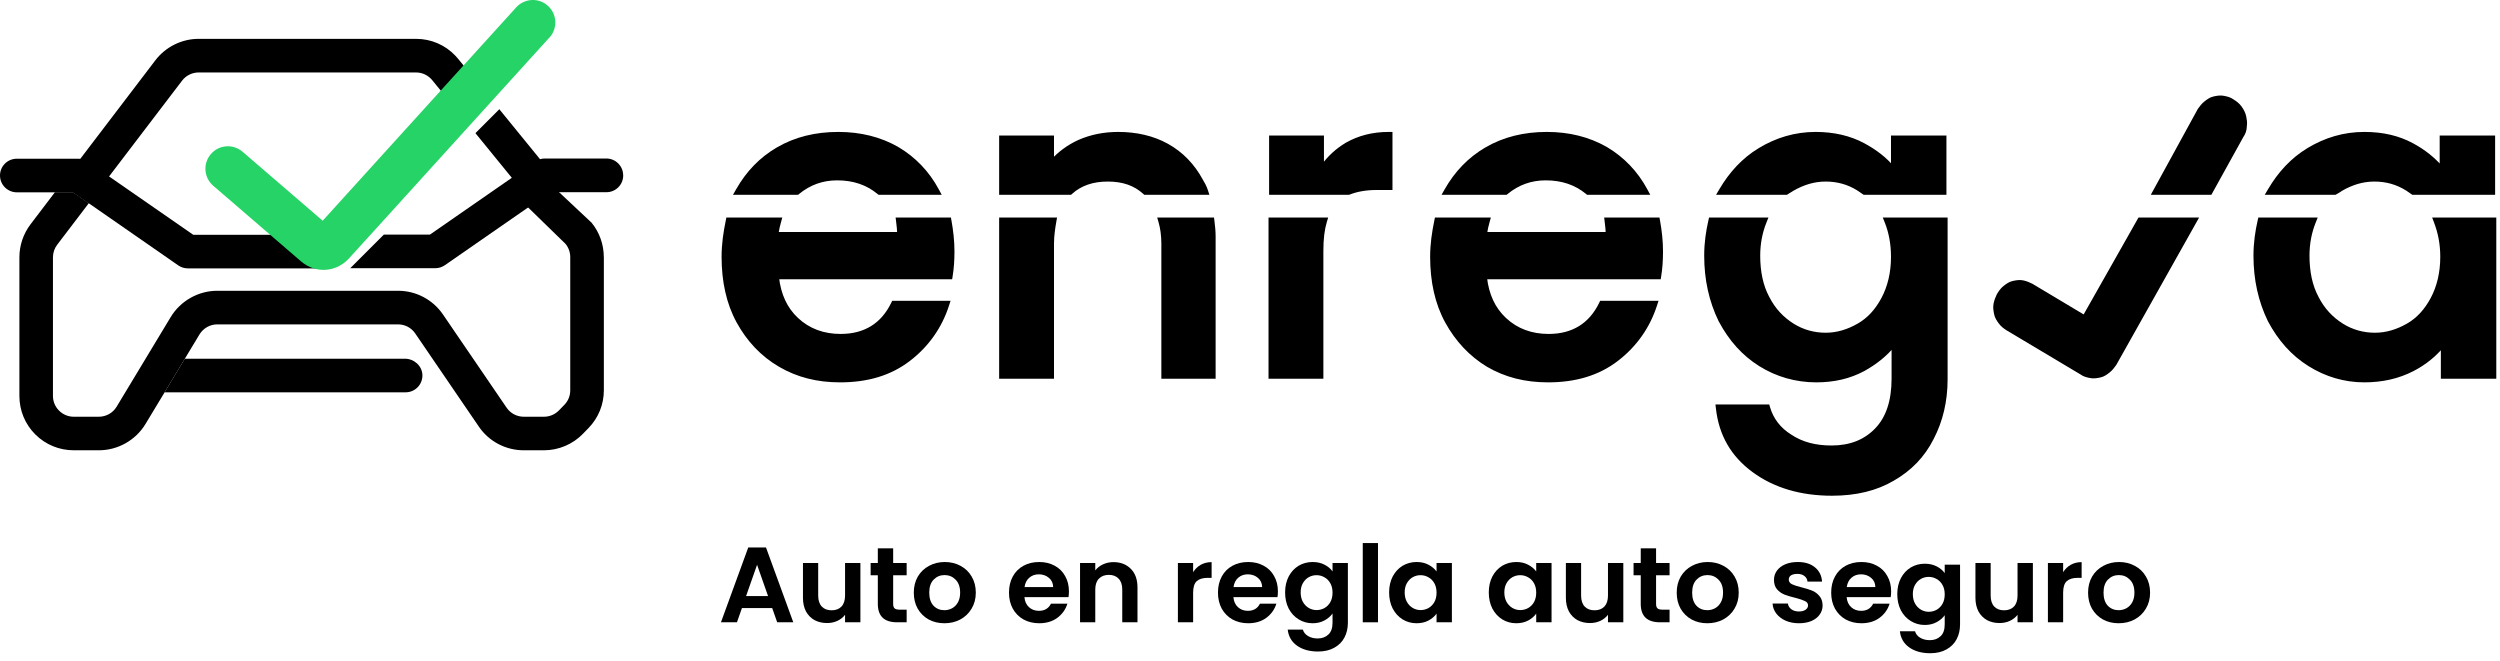
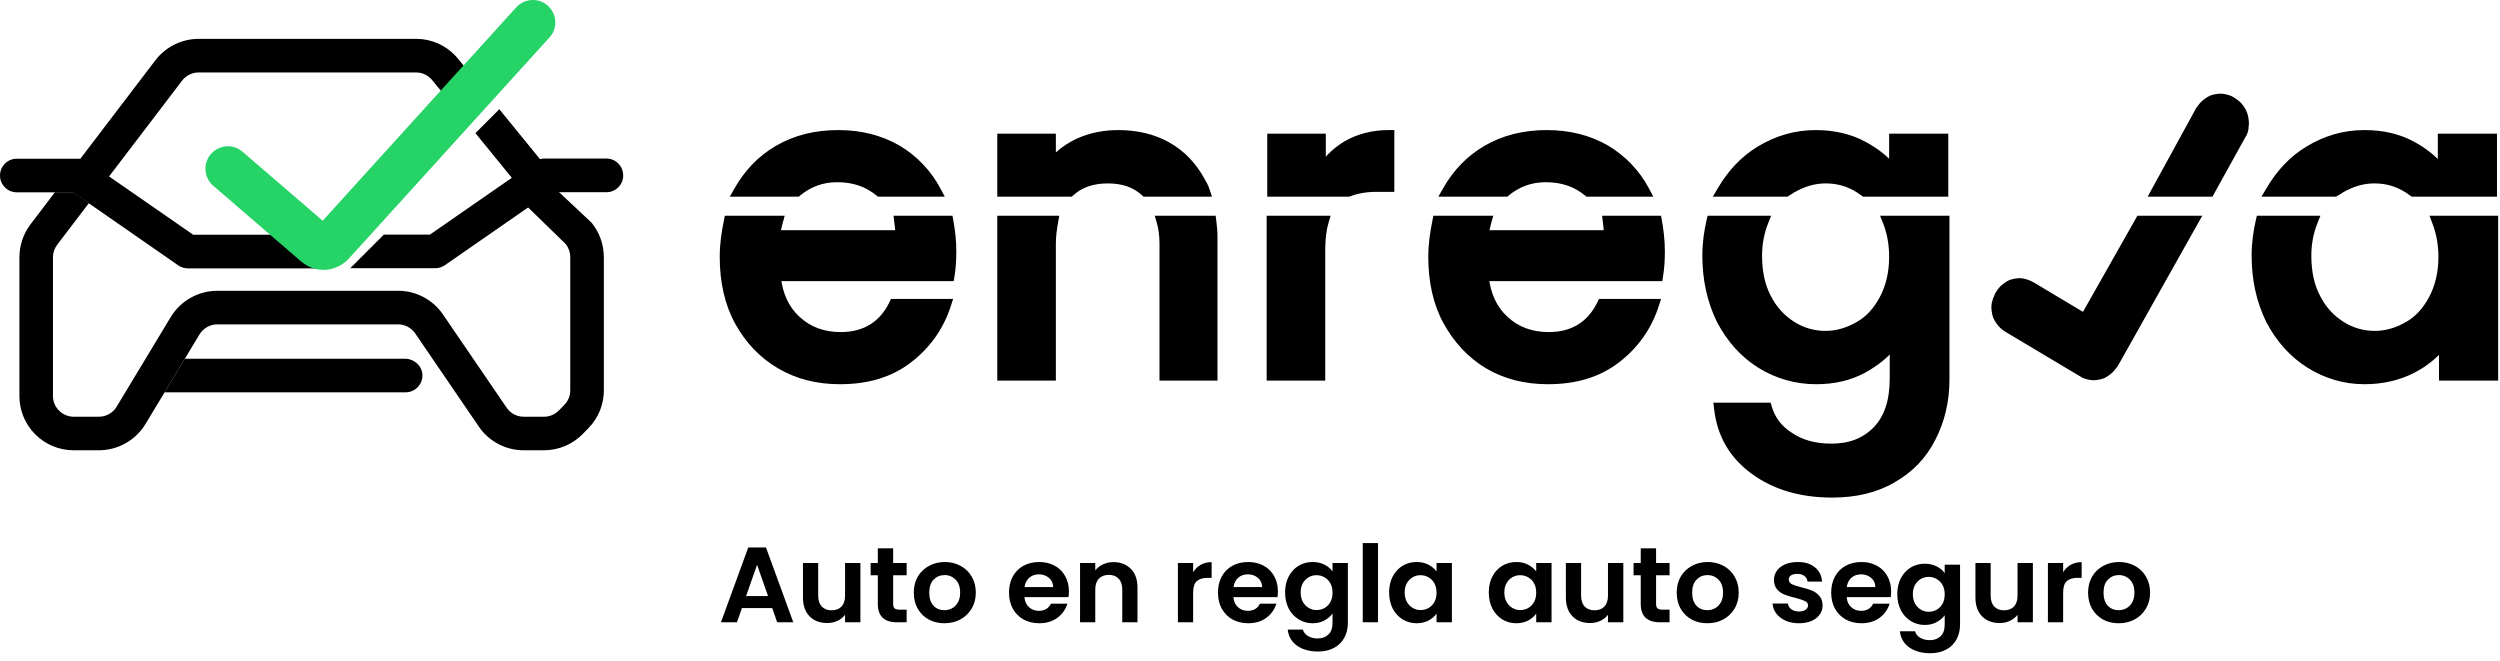
<svg xmlns="http://www.w3.org/2000/svg" width="337" height="89" viewBox="0 0 337 89" fill="none">
-   <path d="M68.406 8.804L65.279 12.25L62.202 15.639L58.707 19.495C58.615 19.424 58.53 19.353 58.445 19.268C57.247 18.07 57.247 16.121 58.445 14.915L60.189 13.171L64.315 9.046C64.903 8.457 65.697 8.138 66.491 8.138C66.938 8.138 67.392 8.237 67.81 8.436C68.023 8.542 68.221 8.663 68.398 8.804H68.406Z" fill="#3D63AE" />
-   <path d="M68.406 8.804L65.279 12.25L62.202 15.639L58.707 19.495C58.615 19.424 58.53 19.353 58.445 19.268C57.247 18.07 57.247 16.121 58.445 14.915L60.189 13.171L64.315 9.046C64.903 8.457 65.697 8.138 66.491 8.138C66.938 8.138 67.392 8.237 67.81 8.436C68.023 8.542 68.221 8.663 68.398 8.804H68.406Z" fill="#3D63AE" />
-   <path d="M56.942 50.558C56.971 51.842 55.95 52.884 54.674 52.884H22.183L24.913 48.353H54.574C55.815 48.353 56.907 49.318 56.942 50.558Z" fill="black" />
-   <path d="M63.406 9.951L61.761 7.938C61.641 7.796 61.52 7.654 61.393 7.519C60.017 6.059 58.11 5.237 56.09 5.237H26.775C24.507 5.237 22.33 6.314 20.948 8.122L10.831 21.4L7.393 25.909H9.839L11.966 27.384L14.709 23.775L24.549 10.866C25.074 10.178 25.91 9.767 26.775 9.767H56.083C56.926 9.767 57.713 10.143 58.252 10.795L58.33 10.887L60.188 13.163L62.201 15.637L65.278 12.248L63.406 9.951Z" fill="black" />
-   <path d="M81.399 34.637V52.609C81.399 54.53 80.662 56.338 79.322 57.713L78.578 58.479C77.21 59.89 75.295 60.698 73.332 60.698H70.595C68.171 60.698 65.909 59.507 64.548 57.508L55.97 44.945C55.452 44.18 54.587 43.726 53.659 43.726H29.285C28.314 43.726 27.4 44.243 26.896 45.073L24.918 48.355L22.189 52.885L19.608 57.16C18.29 59.344 15.886 60.698 13.334 60.698H9.939C7.982 60.698 6.146 59.939 4.756 58.557C3.374 57.174 2.615 55.331 2.615 53.374V34.68C2.615 33.085 3.147 31.511 4.111 30.242L7.401 25.918H9.846L11.973 27.392L7.712 32.986C7.344 33.468 7.138 34.07 7.138 34.68V53.374C7.138 54.119 7.429 54.821 7.961 55.352C8.485 55.877 9.187 56.175 9.939 56.175H13.334C14.306 56.175 15.227 55.657 15.723 54.821L19.02 49.355L23.011 42.74C24.33 40.557 26.733 39.196 29.285 39.196H53.666C56.09 39.196 58.352 40.394 59.713 42.393L68.291 54.956C68.809 55.721 69.674 56.175 70.602 56.175H73.339C74.083 56.175 74.82 55.863 75.338 55.331L76.082 54.566C76.593 54.041 76.869 53.346 76.869 52.616V34.645C76.869 34.006 76.642 33.376 76.238 32.879L70.602 27.392L73.968 24.598L79.748 30.022C80.811 31.32 81.392 32.964 81.392 34.651L81.399 34.637Z" fill="black" />
-   <path d="M47.69 31.647L44.776 34.851C44.28 35.397 43.678 35.808 43.032 36.063C42.926 36.106 42.82 36.141 42.706 36.177H25.33C24.869 36.177 24.416 36.042 24.04 35.78L11.967 27.4L9.84 25.925H2.269C1.021 25.925 0 24.912 0 23.657C0 22.402 1.014 21.395 2.269 21.395H10.549C10.641 21.395 10.74 21.402 10.832 21.417C11.194 21.459 11.541 21.594 11.846 21.799L14.717 23.792L26.046 31.647H47.69Z" fill="black" />
-   <path d="M84.009 23.649C84.009 24.287 83.747 24.861 83.322 25.272C82.917 25.669 82.357 25.91 81.74 25.91H74.162L71.865 27.498L70.206 28.647L59.955 35.757C59.572 36.02 59.126 36.154 58.665 36.154H47.215L51.745 31.624H57.956L68.994 23.968L64.088 17.949L67.307 14.723L72.794 21.458C73.006 21.394 73.226 21.366 73.446 21.366H81.733C82.981 21.366 84.002 22.38 84.002 23.628L84.009 23.649Z" fill="black" />
-   <path d="M68.406 8.805L65.279 12.25L62.202 15.639L58.707 19.496C58.615 19.425 58.53 19.354 58.445 19.269C57.247 18.071 57.247 16.121 58.445 14.916L60.189 13.172L64.315 9.046C64.903 8.457 65.697 8.138 66.491 8.138C66.938 8.138 67.392 8.238 67.81 8.436C68.023 8.543 68.221 8.663 68.398 8.805H68.406Z" fill="#3D63AE" />
-   <path d="M52.759 26.053L47.683 31.646L44.769 34.851C44.273 35.397 43.67 35.808 43.025 36.063C42.919 36.105 42.812 36.141 42.699 36.176C42.628 36.198 42.557 36.219 42.486 36.24C42.465 36.219 42.451 36.198 42.429 36.176C41.437 34.964 41.501 33.178 42.635 32.043L43.032 31.646L48.512 26.166C49.1 25.578 49.887 25.259 50.688 25.259C51.135 25.259 51.582 25.358 52.007 25.556C52.284 25.691 52.539 25.861 52.752 26.046L52.759 26.053Z" fill="#3D63AE" />
-   <path d="M74.059 5.061L70.663 8.804L67.537 12.25L64.46 15.638L60.965 19.495L55.024 26.046L49.948 31.639L47.034 34.843C46.538 35.389 45.935 35.8 45.29 36.056C45.184 36.098 45.078 36.134 44.964 36.169C44.893 36.191 44.822 36.212 44.751 36.233C43.936 36.446 43.071 36.424 42.256 36.169C41.668 35.985 41.1 35.68 40.597 35.248L36.414 31.646L28.744 25.039C27.475 23.947 27.333 22.04 28.425 20.771C29.516 19.502 31.423 19.36 32.692 20.452L43.497 29.753L60.596 10.903L63.659 7.528L69.585 0.992C70.713 -0.242 72.627 -0.341 73.86 0.786C75.101 1.906 75.193 3.82 74.073 5.061H74.059Z" fill="#25D366" />
-   <path d="M329.119 22.693C328.063 21.447 326.755 20.392 325.146 19.527C323.289 18.529 321.195 18.034 318.713 18.034C315.981 18.034 313.489 18.78 311.164 20.184L311.163 20.184C308.991 21.509 307.306 23.33 305.947 25.635L305.724 26.012H306.162H314.687H314.748L314.802 25.985C315.129 25.816 315.375 25.647 315.61 25.487C316.998 24.694 318.453 24.224 320.055 24.224C321.666 24.224 323.118 24.618 324.496 25.484L324.847 25.725L325.202 25.968L325.266 26.012H325.344H335.842H336.092V25.762V18.772V18.522H335.842H329.369H329.119V18.772V22.693Z" fill="black" stroke="black" stroke-width="0.5" />
-   <path d="M312.305 40.118L312.305 40.118L312.303 40.114C311.459 38.534 311.069 36.626 311.069 34.46C311.069 32.785 311.379 31.272 311.92 29.92L312.057 29.577H311.688H304.82H304.621L304.576 29.771C304.258 31.166 304.018 32.73 304.018 34.46C304.018 37.665 304.656 40.548 305.937 43.186L305.937 43.186L305.941 43.194C307.301 45.747 309.066 47.733 311.318 49.141C313.567 50.547 316.059 51.292 318.713 51.292C321.116 51.292 323.288 50.797 325.221 49.801C326.905 48.935 328.222 47.815 329.277 46.556V50.555V50.805H329.527H336H336.25V50.555V29.827V29.577H336H328.58H328.218L328.346 29.915C328.889 31.351 329.198 32.866 329.198 34.623C329.198 36.781 328.733 38.691 327.886 40.276C327.035 41.869 325.961 43.05 324.588 43.835C323.197 44.631 321.739 45.102 320.134 45.102C318.599 45.102 317.067 44.707 315.689 43.84C314.304 42.969 313.152 41.783 312.305 40.118Z" fill="black" stroke="black" stroke-width="0.5" />
-   <path d="M255.156 22.665C254.135 21.426 252.774 20.382 251.183 19.527C249.325 18.529 247.152 18.034 244.75 18.034C242.017 18.034 239.526 18.78 237.2 20.184L237.199 20.184C235.028 21.509 233.343 23.33 231.983 25.635L231.761 26.012H232.199H240.724H240.801L240.865 25.968C240.975 25.893 241.105 25.816 241.245 25.734L241.25 25.732C241.382 25.654 241.522 25.571 241.646 25.487C243.035 24.694 244.489 24.224 246.092 24.224C247.703 24.224 249.155 24.618 250.533 25.484L250.884 25.725L251.239 25.968L251.303 26.012H251.38H261.879H262.129V25.762V18.772V18.522H261.879H255.406H255.156V18.772V22.665Z" fill="black" stroke="black" stroke-width="0.5" />
-   <path d="M238.263 40.118L238.263 40.118L238.261 40.114C237.417 38.534 237.027 36.626 237.027 34.46C237.027 32.785 237.337 31.272 237.878 29.92L238.015 29.577H237.646H230.778H230.579L230.534 29.771C230.216 31.166 229.976 32.73 229.976 34.46C229.976 37.665 230.614 40.548 231.895 43.186L231.895 43.186L231.899 43.194C233.259 45.747 235.024 47.733 237.276 49.141C239.526 50.548 242.098 51.292 244.829 51.292C247.233 51.292 249.327 50.797 251.183 49.799L251.183 49.8L251.187 49.798C252.86 48.864 254.177 47.801 255.235 46.499V51.042C255.235 54.09 254.457 56.376 252.938 57.94C251.413 59.511 249.428 60.303 246.881 60.303C244.708 60.303 242.865 59.824 241.337 58.8L241.337 58.8L241.329 58.796C239.802 57.852 238.815 56.521 238.359 54.955L238.307 54.775H238.119H231.804H231.524L231.556 55.053C231.958 58.618 233.574 61.363 236.392 63.437C239.205 65.506 242.733 66.574 246.96 66.574C250.151 66.574 252.88 65.917 255.137 64.59C257.466 63.266 259.237 61.443 260.444 59.041C261.647 56.727 262.287 54.086 262.287 51.124V29.827V29.577H262.037H254.538H254.169L254.306 29.92C254.846 31.27 255.156 32.864 255.156 34.623C255.156 36.781 254.691 38.691 253.844 40.276C252.993 41.869 251.919 43.05 250.546 43.835C249.155 44.631 247.697 45.102 246.092 45.102C244.557 45.102 243.025 44.707 241.647 43.84C240.262 42.969 239.11 41.783 238.263 40.118Z" fill="black" stroke="black" stroke-width="0.5" />
-   <path d="M200.191 37.393H223.437H223.65L223.684 37.182C223.844 36.192 223.924 35.121 223.924 33.891C223.924 32.491 223.764 31.094 223.525 29.782L223.488 29.577H223.279H216.806H216.524L216.558 29.857C216.627 30.424 216.694 30.978 216.71 31.528H200.197C200.28 30.927 200.414 30.383 200.549 29.894L200.637 29.577H200.309H193.836H193.632L193.591 29.777C193.273 31.329 193.033 32.892 193.033 34.623C193.033 37.906 193.671 40.876 195.038 43.359C196.399 45.833 198.244 47.818 200.574 49.224L200.577 49.226C202.988 50.633 205.638 51.292 208.676 51.292C212.35 51.292 215.406 50.387 217.905 48.477C220.392 46.577 222.159 44.096 223.122 41.121L223.228 40.794H222.884H216.017H215.86L215.792 40.935C215.099 42.362 214.162 43.441 212.994 44.164C211.826 44.888 210.413 45.265 208.755 45.265C206.442 45.265 204.453 44.552 202.847 43.056C201.303 41.617 200.459 39.737 200.191 37.393Z" fill="black" stroke="black" stroke-width="0.5" />
-   <path d="M213.964 25.955L214.033 26.012H214.123H221.621H222.039L221.842 25.644C220.557 23.247 218.709 21.343 216.46 20.02L216.46 20.02L216.456 20.018C214.125 18.693 211.477 18.034 208.518 18.034C205.481 18.034 202.752 18.693 200.34 20.1L200.34 20.101C198.09 21.425 196.323 23.246 194.96 25.639L194.748 26.012H195.178H202.914H203.003L203.072 25.955C204.606 24.692 206.366 24.062 208.36 24.062C210.597 24.062 212.434 24.695 213.964 25.955Z" fill="black" stroke="black" stroke-width="0.5" />
-   <path d="M187.205 25.362H187.455V25.112V18.284V18.034H187.205C185.033 18.034 183.175 18.532 181.556 19.448L181.556 19.448L181.551 19.451C180.251 20.227 179.123 21.242 178.219 22.547V18.772V18.522H177.969H171.575H171.325V18.772V25.762V26.012H171.575H181.758H181.806L181.85 25.995C182.843 25.602 184.074 25.362 185.547 25.362H187.205Z" fill="black" stroke="black" stroke-width="0.5" />
-   <path d="M171.247 50.555V50.805H171.497H177.891H178.141V50.555V33.81C178.141 32.199 178.298 30.924 178.604 29.898L178.7 29.577H178.365H171.497H171.247V29.827V50.555Z" fill="black" stroke="black" stroke-width="0.5" />
-   <path d="M156.801 50.555V50.805H157.051H163.366H163.616V50.555V31.859C163.616 31.112 163.535 30.449 163.457 29.802L163.456 29.797L163.429 29.577H163.208H156.656H156.323L156.416 29.897C156.646 30.685 156.801 31.718 156.801 32.834V50.555Z" fill="black" stroke="black" stroke-width="0.5" />
-   <path d="M154.277 25.947L154.349 26.012H154.446H162.339H162.683L162.577 25.685C162.411 25.172 162.163 24.746 161.929 24.345L161.926 24.339C160.8 22.27 159.268 20.691 157.33 19.61C155.391 18.529 153.137 18.034 150.736 18.034C148.889 18.034 147.118 18.365 145.425 19.112L145.425 19.112L145.421 19.114C144.027 19.76 142.812 20.655 141.829 21.746V18.772V18.522H141.579H135.185H134.935V18.772V25.762V26.012H135.185H144.184H144.28L144.352 25.947C145.638 24.779 147.31 24.224 149.315 24.224C151.397 24.224 152.99 24.778 154.277 25.947Z" fill="black" stroke="black" stroke-width="0.5" />
-   <path d="M134.935 50.555V50.805H135.185H141.579H141.829V50.555V32.834C141.829 31.8 141.984 30.761 142.141 29.87L142.193 29.577H141.895H135.185H134.935V29.827V50.555Z" fill="black" stroke="black" stroke-width="0.5" />
-   <path d="M104.757 37.393H127.924H128.137L128.171 37.182C128.331 36.192 128.411 35.121 128.411 33.891C128.411 32.491 128.251 31.094 128.012 29.782L127.974 29.577H127.766H121.293H121.011L121.045 29.857C121.114 30.424 121.181 30.978 121.197 31.528H104.683C104.767 30.927 104.901 30.383 105.036 29.894L105.124 29.577H104.795H98.323H98.118L98.078 29.777C97.76 31.329 97.52 32.892 97.52 34.623C97.52 37.906 98.157 40.876 99.524 43.359C100.886 45.834 102.732 47.819 105.143 49.226C107.554 50.633 110.203 51.292 113.242 51.292C116.916 51.292 119.972 50.387 122.471 48.477C124.958 46.577 126.725 44.096 127.688 41.121L127.794 40.794H127.45H120.583H120.426L120.358 40.935C119.665 42.362 118.728 43.441 117.56 44.164C116.392 44.888 114.979 45.265 113.32 45.265C111.008 45.265 109.019 44.552 107.413 43.056C105.869 41.617 105.025 39.737 104.757 37.393Z" fill="black" stroke="black" stroke-width="0.5" />
-   <path d="M118.45 25.955L118.52 26.012H118.609H126.108H126.526L126.329 25.644C125.044 23.247 123.196 21.343 120.946 20.02L120.946 20.02L120.943 20.018C118.612 18.693 115.964 18.034 113.005 18.034C109.968 18.034 107.239 18.693 104.827 20.1L104.827 20.101C102.576 21.425 100.81 23.246 99.447 25.639L99.235 26.012H99.665H107.4H107.49L107.559 25.955C109.093 24.692 110.852 24.062 112.847 24.062C115.084 24.062 116.921 24.695 118.45 25.955Z" fill="black" stroke="black" stroke-width="0.5" />
-   <path d="M296.488 14.805L296.478 14.818L296.47 14.832L290.55 25.643L290.348 26.013H290.77H297.795H297.942L298.014 25.884L302.19 18.338C302.446 17.981 302.618 17.536 302.623 17.008C302.704 16.562 302.619 16.123 302.544 15.737L302.54 15.717C302.45 15.257 302.188 14.815 301.944 14.48C301.681 14.119 301.338 13.857 300.937 13.608C300.577 13.335 300.138 13.245 299.763 13.168C299.755 13.166 299.748 13.164 299.74 13.163C299.294 13.071 298.856 13.161 298.476 13.24L298.455 13.244C298.003 13.337 297.648 13.612 297.344 13.846C297.338 13.851 297.332 13.855 297.326 13.86C296.982 14.126 296.728 14.475 296.497 14.792L296.488 14.805Z" fill="black" stroke="black" stroke-width="0.5" />
-   <path d="M288.341 29.704L280.968 42.73L273.847 38.472L273.84 38.468L273.833 38.465C273.505 38.296 273.088 38.123 272.664 38.036C272.218 37.944 271.78 38.034 271.4 38.113L271.379 38.117C270.927 38.21 270.572 38.485 270.269 38.719C270.262 38.724 270.256 38.728 270.25 38.733C269.897 39.006 269.641 39.364 269.398 39.78L269.393 39.789L269.389 39.797C269.225 40.135 269.058 40.562 268.974 40.997C268.886 41.451 268.973 41.898 269.049 42.291L269.053 42.311C269.142 42.773 269.408 43.137 269.636 43.45L269.649 43.467C269.913 43.831 270.261 44.095 270.667 44.346L270.667 44.346L270.67 44.348L280.604 50.274C280.963 50.546 281.401 50.636 281.775 50.713L281.799 50.718C282.244 50.81 282.682 50.72 283.063 50.641L283.084 50.637C283.535 50.544 283.891 50.269 284.194 50.035L284.212 50.021C284.556 49.755 284.811 49.406 285.041 49.089L285.051 49.076L285.059 49.064L285.067 49.051L295.802 29.949L296.011 29.577H295.584H288.559H288.413L288.341 29.704Z" fill="black" stroke="black" stroke-width="0.5" />
-   <path d="M285.594 84.014C284.812 84.014 284.108 83.846 283.482 83.509C282.857 83.163 282.363 82.677 282.001 82.052C281.649 81.426 281.473 80.705 281.473 79.887C281.473 79.069 281.654 78.347 282.016 77.722C282.387 77.096 282.891 76.615 283.526 76.278C284.162 75.932 284.871 75.759 285.653 75.759C286.435 75.759 287.144 75.932 287.779 76.278C288.415 76.615 288.913 77.096 289.275 77.722C289.646 78.347 289.832 79.069 289.832 79.887C289.832 80.705 289.642 81.426 289.26 82.052C288.889 82.677 288.38 83.163 287.735 83.509C287.1 83.846 286.386 84.014 285.594 84.014ZM285.594 82.254C285.966 82.254 286.313 82.167 286.635 81.994C286.968 81.811 287.232 81.542 287.427 81.186C287.623 80.83 287.72 80.397 287.72 79.887C287.72 79.127 287.515 78.544 287.105 78.14C286.704 77.727 286.21 77.52 285.623 77.52C285.037 77.52 284.543 77.727 284.142 78.14C283.751 78.544 283.556 79.127 283.556 79.887C283.556 80.647 283.746 81.234 284.128 81.647C284.519 82.052 285.007 82.254 285.594 82.254Z" fill="black" />
-   <path d="M278.111 77.13C278.375 76.707 278.717 76.375 279.138 76.134C279.568 75.894 280.057 75.773 280.604 75.773V77.895H280.062C279.416 77.895 278.928 78.044 278.595 78.343C278.273 78.641 278.111 79.16 278.111 79.901V83.885H276.058V75.889H278.111V77.13Z" fill="black" />
-   <path d="M274.032 75.889V83.885H271.964V82.874C271.7 83.221 271.353 83.495 270.923 83.697C270.503 83.889 270.043 83.986 269.545 83.986C268.909 83.986 268.347 83.856 267.858 83.596C267.369 83.327 266.983 82.937 266.7 82.427C266.426 81.907 266.289 81.291 266.289 80.579V75.889H268.342V80.291C268.342 80.926 268.503 81.417 268.826 81.763C269.149 82.1 269.589 82.268 270.146 82.268C270.713 82.268 271.158 82.1 271.48 81.763C271.803 81.417 271.964 80.926 271.964 80.291V75.889H274.032Z" fill="black" />
-   <path d="M259.464 75.989C260.07 75.989 260.603 76.109 261.062 76.35C261.522 76.581 261.883 76.884 262.147 77.259V76.119H264.215V84.173C264.215 84.913 264.064 85.573 263.761 86.15C263.457 86.737 263.003 87.199 262.397 87.535C261.791 87.882 261.057 88.055 260.197 88.055C259.043 88.055 258.095 87.79 257.352 87.261C256.619 86.732 256.203 86.01 256.105 85.096H258.144C258.251 85.462 258.481 85.751 258.833 85.962C259.195 86.184 259.63 86.294 260.138 86.294C260.735 86.294 261.219 86.116 261.59 85.76C261.962 85.414 262.147 84.885 262.147 84.173V82.931C261.883 83.307 261.517 83.619 261.047 83.87C260.588 84.12 260.06 84.245 259.464 84.245C258.779 84.245 258.154 84.072 257.587 83.725C257.019 83.379 256.57 82.893 256.237 82.267C255.915 81.632 255.753 80.906 255.753 80.088C255.753 79.28 255.915 78.563 256.237 77.938C256.57 77.312 257.015 76.831 257.572 76.494C258.139 76.157 258.77 75.989 259.464 75.989ZM262.147 80.117C262.147 79.626 262.05 79.208 261.854 78.861C261.659 78.505 261.395 78.236 261.062 78.053C260.73 77.861 260.373 77.764 259.992 77.764C259.61 77.764 259.258 77.856 258.936 78.039C258.613 78.221 258.349 78.491 258.144 78.847C257.948 79.193 257.851 79.607 257.851 80.088C257.851 80.569 257.948 80.993 258.144 81.358C258.349 81.714 258.613 81.988 258.936 82.181C259.268 82.373 259.62 82.469 259.992 82.469C260.373 82.469 260.73 82.378 261.062 82.195C261.395 82.003 261.659 81.733 261.854 81.387C262.05 81.031 262.147 80.608 262.147 80.117Z" fill="black" />
-   <path d="M254.925 79.713C254.925 80.002 254.905 80.262 254.866 80.493H248.927C248.976 81.07 249.181 81.522 249.543 81.85C249.904 82.177 250.349 82.34 250.877 82.34C251.64 82.34 252.182 82.018 252.505 81.373H254.719C254.485 82.143 254.035 82.778 253.37 83.278C252.705 83.769 251.889 84.014 250.921 84.014C250.139 84.014 249.435 83.846 248.809 83.509C248.193 83.163 247.709 82.677 247.358 82.052C247.015 81.426 246.844 80.705 246.844 79.887C246.844 79.059 247.015 78.333 247.358 77.707C247.7 77.082 248.179 76.601 248.795 76.264C249.411 75.927 250.119 75.759 250.921 75.759C251.693 75.759 252.383 75.922 252.989 76.25C253.605 76.577 254.079 77.043 254.411 77.65C254.754 78.246 254.925 78.934 254.925 79.713ZM252.798 79.136C252.788 78.617 252.598 78.203 252.226 77.895C251.855 77.578 251.4 77.419 250.862 77.419C250.354 77.419 249.924 77.573 249.572 77.881C249.23 78.179 249.02 78.597 248.941 79.136H252.798Z" fill="black" />
-   <path d="M242.491 84.014C241.826 84.014 241.23 83.899 240.702 83.668C240.174 83.428 239.753 83.105 239.441 82.701C239.137 82.297 238.971 81.85 238.942 81.359H241.01C241.049 81.667 241.2 81.922 241.464 82.124C241.738 82.326 242.075 82.427 242.476 82.427C242.867 82.427 243.17 82.35 243.385 82.196C243.61 82.042 243.723 81.845 243.723 81.604C243.723 81.344 243.586 81.152 243.312 81.027C243.048 80.892 242.623 80.748 242.036 80.594C241.43 80.45 240.931 80.3 240.54 80.147C240.159 79.993 239.827 79.757 239.543 79.439C239.269 79.122 239.133 78.694 239.133 78.155C239.133 77.712 239.26 77.308 239.514 76.942C239.778 76.577 240.149 76.288 240.628 76.076C241.117 75.865 241.689 75.759 242.344 75.759C243.312 75.759 244.084 75.999 244.661 76.481C245.238 76.952 245.556 77.592 245.615 78.4H243.649C243.62 78.083 243.483 77.832 243.239 77.65C243.004 77.457 242.686 77.361 242.286 77.361C241.914 77.361 241.626 77.428 241.42 77.563C241.225 77.698 241.127 77.885 241.127 78.126C241.127 78.395 241.264 78.602 241.538 78.746C241.811 78.881 242.237 79.021 242.813 79.165C243.4 79.309 243.884 79.459 244.265 79.612C244.647 79.766 244.974 80.007 245.248 80.334C245.531 80.652 245.678 81.075 245.688 81.604C245.688 82.066 245.556 82.48 245.292 82.846C245.038 83.211 244.666 83.5 244.177 83.712C243.698 83.913 243.136 84.014 242.491 84.014Z" fill="black" />
-   <path d="M230.142 84.014C229.36 84.014 228.656 83.846 228.03 83.509C227.404 83.163 226.911 82.677 226.549 82.052C226.197 81.426 226.021 80.705 226.021 79.887C226.021 79.069 226.202 78.347 226.564 77.722C226.935 77.096 227.439 76.615 228.074 76.278C228.71 75.932 229.418 75.759 230.201 75.759C230.983 75.759 231.691 75.932 232.327 76.278C232.962 76.615 233.461 77.096 233.823 77.722C234.194 78.347 234.38 79.069 234.38 79.887C234.38 80.705 234.189 81.426 233.808 82.052C233.437 82.677 232.928 83.163 232.283 83.509C231.647 83.846 230.934 84.014 230.142 84.014ZM230.142 82.254C230.513 82.254 230.86 82.167 231.183 81.994C231.515 81.811 231.779 81.542 231.975 81.186C232.171 80.83 232.268 80.397 232.268 79.887C232.268 79.127 232.063 78.544 231.652 78.14C231.252 77.727 230.758 77.52 230.171 77.52C229.585 77.52 229.091 77.727 228.69 78.14C228.299 78.544 228.103 79.127 228.103 79.887C228.103 80.647 228.294 81.234 228.675 81.647C229.066 82.052 229.555 82.254 230.142 82.254Z" fill="black" />
-   <path d="M223.239 77.549V81.417C223.239 81.686 223.303 81.883 223.43 82.008C223.567 82.124 223.792 82.182 224.105 82.182H225.058V83.885H223.767C222.037 83.885 221.172 83.057 221.172 81.402V77.549H220.204V75.889H221.172V73.912H223.239V75.889H225.058V77.549H223.239Z" fill="black" />
-   <path d="M218.823 75.889V83.885H216.755V82.874C216.491 83.221 216.144 83.495 215.714 83.697C215.294 83.889 214.834 83.986 214.336 83.986C213.7 83.986 213.138 83.856 212.649 83.596C212.16 83.327 211.774 82.937 211.491 82.427C211.217 81.907 211.08 81.291 211.08 80.579V75.889H213.133V80.291C213.133 80.926 213.294 81.417 213.617 81.763C213.94 82.1 214.38 82.268 214.937 82.268C215.504 82.268 215.949 82.1 216.271 81.763C216.594 81.417 216.755 80.926 216.755 80.291V75.889H218.823Z" fill="black" />
-   <path d="M200.688 79.858C200.688 79.05 200.849 78.333 201.171 77.707C201.504 77.082 201.949 76.601 202.506 76.264C203.073 75.927 203.704 75.759 204.398 75.759C205.004 75.759 205.532 75.879 205.982 76.12C206.441 76.36 206.808 76.663 207.081 77.029V75.889H209.149V83.885H207.081V82.716C206.817 83.091 206.451 83.404 205.982 83.654C205.522 83.894 204.989 84.014 204.383 84.014C203.699 84.014 203.073 83.841 202.506 83.495C201.949 83.149 201.504 82.663 201.171 82.037C200.849 81.402 200.688 80.676 200.688 79.858ZM207.081 79.887C207.081 79.396 206.984 78.978 206.788 78.631C206.593 78.275 206.329 78.006 205.996 77.823C205.664 77.63 205.307 77.534 204.926 77.534C204.544 77.534 204.192 77.626 203.87 77.808C203.547 77.991 203.283 78.261 203.078 78.617C202.882 78.963 202.785 79.377 202.785 79.858C202.785 80.339 202.882 80.762 203.078 81.128C203.283 81.484 203.547 81.758 203.87 81.951C204.202 82.143 204.554 82.239 204.926 82.239C205.307 82.239 205.664 82.148 205.996 81.965C206.329 81.773 206.593 81.503 206.788 81.157C206.984 80.801 207.081 80.377 207.081 79.887Z" fill="black" />
-   <path d="M187.253 79.858C187.253 79.05 187.415 78.333 187.737 77.707C188.07 77.082 188.515 76.601 189.072 76.264C189.639 75.927 190.27 75.759 190.964 75.759C191.57 75.759 192.098 75.879 192.547 76.12C193.007 76.36 193.374 76.663 193.647 77.029V75.889H195.715V83.885H193.647V82.716C193.383 83.091 193.017 83.404 192.547 83.654C192.088 83.894 191.555 84.014 190.949 84.014C190.265 84.014 189.639 83.841 189.072 83.495C188.515 83.149 188.07 82.663 187.737 82.037C187.415 81.402 187.253 80.676 187.253 79.858ZM193.647 79.887C193.647 79.396 193.55 78.978 193.354 78.631C193.159 78.275 192.895 78.006 192.562 77.823C192.23 77.63 191.873 77.534 191.492 77.534C191.11 77.534 190.758 77.626 190.436 77.808C190.113 77.991 189.849 78.261 189.644 78.617C189.448 78.963 189.351 79.377 189.351 79.858C189.351 80.339 189.448 80.762 189.644 81.128C189.849 81.484 190.113 81.758 190.436 81.951C190.768 82.143 191.12 82.239 191.492 82.239C191.873 82.239 192.23 82.148 192.562 81.965C192.895 81.773 193.159 81.503 193.354 81.157C193.55 80.801 193.647 80.377 193.647 79.887Z" fill="black" />
-   <path d="M185.753 73.204V83.885H183.7V73.204H185.753Z" fill="black" />
-   <path d="M176.943 75.759C177.549 75.759 178.082 75.879 178.541 76.12C179.001 76.351 179.362 76.654 179.626 77.029V75.889H181.694V83.942C181.694 84.683 181.543 85.342 181.24 85.92C180.936 86.507 180.482 86.969 179.876 87.305C179.27 87.652 178.536 87.825 177.676 87.825C176.522 87.825 175.574 87.56 174.831 87.031C174.098 86.502 173.682 85.78 173.584 84.866H175.623C175.73 85.232 175.96 85.52 176.312 85.732C176.674 85.953 177.109 86.064 177.617 86.064C178.214 86.064 178.698 85.886 179.069 85.53C179.441 85.184 179.626 84.654 179.626 83.942V82.701C179.362 83.076 178.996 83.389 178.527 83.639C178.067 83.889 177.539 84.014 176.943 84.014C176.258 84.014 175.633 83.841 175.066 83.495C174.499 83.149 174.049 82.663 173.716 82.037C173.394 81.402 173.232 80.676 173.232 79.858C173.232 79.05 173.394 78.333 173.716 77.707C174.049 77.082 174.494 76.601 175.051 76.264C175.618 75.927 176.249 75.759 176.943 75.759ZM179.626 79.887C179.626 79.396 179.529 78.978 179.333 78.631C179.138 78.275 178.874 78.006 178.541 77.823C178.209 77.63 177.852 77.534 177.471 77.534C177.089 77.534 176.737 77.626 176.415 77.808C176.092 77.991 175.828 78.261 175.623 78.617C175.427 78.963 175.33 79.377 175.33 79.858C175.33 80.339 175.427 80.762 175.623 81.128C175.828 81.484 176.092 81.758 176.415 81.951C176.747 82.143 177.099 82.239 177.471 82.239C177.852 82.239 178.209 82.148 178.541 81.965C178.874 81.773 179.138 81.503 179.333 81.157C179.529 80.801 179.626 80.377 179.626 79.887Z" fill="black" />
-   <path d="M172.262 79.713C172.262 80.002 172.243 80.262 172.203 80.493H166.264C166.313 81.07 166.518 81.522 166.88 81.85C167.242 82.177 167.687 82.34 168.215 82.34C168.977 82.34 169.52 82.018 169.842 81.373H172.057C171.822 82.143 171.372 82.778 170.708 83.278C170.043 83.769 169.226 84.014 168.259 84.014C167.476 84.014 166.772 83.846 166.147 83.509C165.531 83.163 165.047 82.677 164.695 82.052C164.353 81.426 164.182 80.705 164.182 79.887C164.182 79.059 164.353 78.333 164.695 77.707C165.037 77.082 165.516 76.601 166.132 76.264C166.748 75.927 167.457 75.759 168.259 75.759C169.031 75.759 169.72 75.922 170.326 76.25C170.942 76.577 171.416 77.043 171.749 77.65C172.091 78.246 172.262 78.934 172.262 79.713ZM170.136 79.136C170.126 78.617 169.935 78.203 169.564 77.895C169.192 77.578 168.738 77.419 168.2 77.419C167.691 77.419 167.261 77.573 166.909 77.881C166.567 78.179 166.357 78.597 166.279 79.136H170.136Z" fill="black" />
-   <path d="M160.833 77.13C161.097 76.707 161.44 76.375 161.86 76.134C162.29 75.894 162.779 75.773 163.326 75.773V77.895H162.784C162.139 77.895 161.65 78.044 161.317 78.343C160.995 78.641 160.833 79.16 160.833 79.901V83.885H158.78V75.889H160.833V77.13Z" fill="black" />
-   <path d="M150.092 75.773C151.06 75.773 151.842 76.076 152.438 76.683C153.035 77.279 153.333 78.116 153.333 79.194V83.885H151.28V79.468C151.28 78.833 151.119 78.347 150.796 78.01C150.473 77.664 150.033 77.491 149.476 77.491C148.909 77.491 148.459 77.664 148.127 78.01C147.804 78.347 147.643 78.833 147.643 79.468V83.885H145.59V75.889H147.643V76.885C147.917 76.538 148.264 76.269 148.684 76.076C149.114 75.874 149.584 75.773 150.092 75.773Z" fill="black" />
-   <path d="M144.092 79.713C144.092 80.002 144.073 80.262 144.033 80.493H138.094C138.143 81.07 138.348 81.522 138.71 81.85C139.072 82.177 139.517 82.34 140.045 82.34C140.807 82.34 141.35 82.018 141.672 81.373H143.887C143.652 82.143 143.202 82.778 142.538 83.278C141.873 83.769 141.056 84.014 140.089 84.014C139.306 84.014 138.603 83.846 137.977 83.509C137.361 83.163 136.877 82.677 136.525 82.052C136.183 81.426 136.012 80.705 136.012 79.887C136.012 79.059 136.183 78.333 136.525 77.707C136.867 77.082 137.346 76.601 137.962 76.264C138.578 75.927 139.287 75.759 140.089 75.759C140.861 75.759 141.55 75.922 142.156 76.25C142.772 76.577 143.246 77.043 143.579 77.65C143.921 78.246 144.092 78.934 144.092 79.713ZM141.966 79.136C141.956 78.617 141.765 78.203 141.394 77.895C141.022 77.578 140.568 77.419 140.03 77.419C139.522 77.419 139.091 77.573 138.739 77.881C138.397 78.179 138.187 78.597 138.109 79.136H141.966Z" fill="black" />
-   <path d="M127.301 84.014C126.519 84.014 125.815 83.846 125.189 83.509C124.564 83.163 124.07 82.677 123.708 82.052C123.356 81.426 123.18 80.705 123.18 79.887C123.18 79.069 123.361 78.347 123.723 77.722C124.094 77.096 124.598 76.615 125.233 76.278C125.869 75.932 126.578 75.759 127.36 75.759C128.142 75.759 128.851 75.932 129.486 76.278C130.122 76.615 130.62 77.096 130.982 77.722C131.353 78.347 131.539 79.069 131.539 79.887C131.539 80.705 131.349 81.426 130.967 82.052C130.596 82.677 130.087 83.163 129.442 83.509C128.807 83.846 128.093 84.014 127.301 84.014ZM127.301 82.254C127.673 82.254 128.02 82.167 128.342 81.994C128.675 81.811 128.939 81.542 129.134 81.186C129.33 80.83 129.427 80.397 129.427 79.887C129.427 79.127 129.222 78.544 128.812 78.14C128.411 77.727 127.917 77.52 127.33 77.52C126.744 77.52 126.25 77.727 125.849 78.14C125.458 78.544 125.263 79.127 125.263 79.887C125.263 80.647 125.453 81.234 125.835 81.647C126.226 82.052 126.714 82.254 127.301 82.254Z" fill="black" />
-   <path d="M120.398 77.549V81.417C120.398 81.686 120.462 81.883 120.589 82.008C120.725 82.124 120.95 82.182 121.263 82.182H122.216V83.885H120.926C119.195 83.885 118.33 83.057 118.33 81.402V77.549H117.362V75.889H118.33V73.912H120.398V75.889H122.216V77.549H120.398Z" fill="black" />
-   <path d="M115.982 75.889V83.885H113.914V82.874C113.65 83.221 113.303 83.495 112.873 83.697C112.453 83.889 111.993 83.986 111.494 83.986C110.859 83.986 110.297 83.856 109.808 83.596C109.319 83.327 108.933 82.937 108.649 82.427C108.376 81.907 108.239 81.291 108.239 80.579V75.889H110.292V80.291C110.292 80.926 110.453 81.417 110.776 81.763C111.098 82.1 111.538 82.268 112.096 82.268C112.663 82.268 113.108 82.1 113.43 81.763C113.753 81.417 113.914 80.926 113.914 80.291V75.889H115.982Z" fill="black" />
-   <path d="M104.091 81.965H100.014L99.34 83.885H97.184L100.865 73.796H103.255L106.936 83.885H104.766L104.091 81.965ZM103.534 80.349L102.053 76.134L100.572 80.349H103.534Z" fill="black" />
+   <path d="M68.406 8.804l-3.127 3.446-3.077 3.389-3.495 3.856a2.61 2.61 0 01-.262-.227 3.085 3.085 0 010-4.353l1.744-1.743 4.126-4.127a3.095 3.095 0 012.176-.907c.447 0 .9.1 1.319.298.213.106.411.227.588.368h.008z" fill="#3D63AE" />
+   <path d="M68.406 8.804l-3.127 3.446-3.077 3.389-3.495 3.856a2.61 2.61 0 01-.262-.227 3.085 3.085 0 010-4.353l1.744-1.743 4.126-4.127a3.095 3.095 0 012.176-.907c.447 0 .9.1 1.319.298.213.106.411.227.588.368h.008z" fill="#3D63AE" />
+   <path d="M56.942 50.558a2.266 2.266 0 01-2.268 2.326h-32.49l2.729-4.53h29.661c1.241 0 2.333.964 2.368 2.204zM63.406 9.951l-1.645-2.013a10.35 10.35 0 00-.368-.419 7.258 7.258 0 00-5.303-2.282H26.775a7.379 7.379 0 00-5.827 2.885L10.83 21.4l-3.438 4.51H9.84l2.127 1.474 2.743-3.609 9.84-12.91a2.821 2.821 0 012.226-1.098h29.308c.843 0 1.63.376 2.17 1.028l.077.092 1.858 2.276 2.013 2.474 3.077-3.389-1.872-2.297z" fill="#000" />
+   <path d="M81.4 34.637V52.61a7.268 7.268 0 01-2.078 5.104l-.744.766a7.35 7.35 0 01-5.246 2.219h-2.737a7.306 7.306 0 01-6.047-3.19L55.97 44.945a2.782 2.782 0 00-2.311-1.22H29.285c-.97 0-1.885.518-2.389 1.348l-1.978 3.282-2.729 4.53-2.58 4.275a7.366 7.366 0 01-6.275 3.538H9.94a7.294 7.294 0 01-5.183-2.141 7.282 7.282 0 01-2.14-5.183V34.68c0-1.595.53-3.169 1.495-4.438l3.29-4.325h2.445l2.127 1.475-4.26 5.594a2.808 2.808 0 00-.575 1.694v18.694c0 .745.29 1.447.823 1.978a2.784 2.784 0 001.978.823h3.395c.972 0 1.893-.518 2.39-1.354l3.296-5.466 3.991-6.614a7.373 7.373 0 016.274-3.545h24.38a7.313 7.313 0 016.048 3.197l8.578 12.563a2.782 2.782 0 002.311 1.219h2.737c.744 0 1.481-.312 1.999-.844l.744-.765c.51-.525.787-1.22.787-1.95V34.645c0-.639-.227-1.27-.63-1.766l-5.637-5.487 3.366-2.794 5.78 5.424a7.316 7.316 0 011.644 4.63l.007-.015z" fill="#000" />
+   <path d="M47.69 31.647l-2.914 3.204a4.704 4.704 0 01-1.744 1.212 4.382 4.382 0 01-.326.114H25.33c-.46 0-.914-.135-1.29-.397L11.967 27.4 9.84 25.926H2.269A2.27 2.27 0 010 23.655a2.26 2.26 0 012.269-2.26h8.28c.092 0 .191.006.284.02a2.3 2.3 0 011.013.383l2.871 1.993 11.33 7.855H47.69zM84.01 23.649c0 .638-.263 1.212-.689 1.623a2.247 2.247 0 01-1.58.638h-7.579l-2.297 1.588-1.659 1.149-10.251 7.11c-.383.263-.83.397-1.29.397h-11.45l4.53-4.53h6.21l11.039-7.656-4.906-6.02 3.219-3.225 5.487 6.735c.212-.064.432-.092.652-.092h8.287a2.27 2.27 0 012.269 2.262l.007.02z" fill="#000" />
+   <path d="M68.406 8.805l-3.127 3.445-3.077 3.389-3.495 3.857a2.598 2.598 0 01-.262-.227 3.085 3.085 0 010-4.353l1.744-1.744 4.126-4.126a3.095 3.095 0 012.176-.908c.447 0 .9.1 1.319.298.213.107.411.227.588.369h.008zM52.759 26.053l-5.076 5.593-2.914 3.205a4.707 4.707 0 01-1.744 1.212 4.444 4.444 0 01-.326.113l-.213.064c-.021-.021-.035-.042-.057-.064a3.081 3.081 0 01.206-4.133l.397-.397 5.48-5.48a3.083 3.083 0 012.176-.907c.447 0 .894.099 1.32.297.276.135.53.305.743.49l.008.007z" fill="#3D63AE" />
+   <path d="M74.059 5.061l-3.396 3.743-3.126 3.446-3.077 3.388-3.495 3.857-5.941 6.55-5.076 5.594-2.914 3.204a4.706 4.706 0 01-1.744 1.213 4.444 4.444 0 01-.326.113l-.213.064a4.528 4.528 0 01-2.495-.064 4.696 4.696 0 01-1.659-.921l-4.183-3.602-7.67-6.607a3.023 3.023 0 01-.32-4.268 3.023 3.023 0 014.268-.319l10.805 9.301 17.1-18.85 3.062-3.375L69.585.992C70.713-.242 72.627-.341 73.86.786a3.027 3.027 0 01.213 4.275h-.014z" fill="#25D366" />
+   <path d="M329.119 22.693c-1.056-1.246-2.364-2.301-3.973-3.166-1.857-.998-3.951-1.493-6.433-1.493-2.732 0-5.224.746-7.549 2.15h-.001c-2.172 1.325-3.857 3.146-5.216 5.451l-.223.377H314.748l.054-.027c.327-.169.573-.338.808-.498 1.388-.793 2.843-1.263 4.445-1.263 1.611 0 3.063.394 4.441 1.26l.351.24.355.244.064.044H336.092v-7.49h-6.973v4.17z" fill="#000" stroke="#000" />
+   <path d="M312.305 40.118h0l-.002-.004c-.844-1.58-1.234-3.488-1.234-5.654 0-1.675.31-3.188.851-4.54l.137-.343h-7.436l-.045.194c-.318 1.395-.558 2.959-.558 4.69 0 3.204.638 6.087 1.919 8.725h0l.004.008c1.36 2.553 3.125 4.539 5.377 5.947 2.249 1.406 4.741 2.151 7.395 2.151 2.403 0 4.575-.495 6.508-1.49a12.974 12.974 0 004.056-3.246V50.805h6.973V29.577h-8.032l.128.338c.543 1.436.852 2.951.852 4.708 0 2.158-.465 4.068-1.312 5.653-.851 1.593-1.925 2.774-3.298 3.559-1.391.796-2.849 1.267-4.454 1.267a8.277 8.277 0 01-4.445-1.262c-1.385-.871-2.537-2.057-3.384-3.722zM255.156 22.665c-1.021-1.239-2.382-2.283-3.973-3.138-1.858-.998-4.031-1.493-6.433-1.493-2.733 0-5.224.746-7.55 2.15h-.001c-2.171 1.325-3.856 3.146-5.216 5.451l-.222.377H240.801l.064-.044c.11-.075.24-.152.38-.234l.005-.003c.132-.077.272-.16.396-.244 1.389-.793 2.843-1.263 4.446-1.263 1.611 0 3.063.394 4.441 1.26l.351.24.355.244.064.044h10.826v-7.49h-6.973v4.143zM238.263 40.118h0l-.002-.004c-.844-1.58-1.234-3.488-1.234-5.654 0-1.675.31-3.188.851-4.54l.137-.343h-7.436l-.045.194c-.318 1.395-.558 2.959-.558 4.69 0 3.204.638 6.087 1.919 8.725h0l.004.008c1.36 2.553 3.125 4.539 5.377 5.947a14.123 14.123 0 007.553 2.151c2.404 0 4.498-.495 6.354-1.493h0l.004-.001c1.673-.934 2.99-1.997 4.048-3.3v4.544c0 3.048-.778 5.334-2.297 6.898-1.525 1.57-3.51 2.363-6.057 2.363-2.173 0-4.016-.48-5.544-1.502h0l-.008-.005c-1.527-.944-2.514-2.275-2.97-3.84l-.052-.18h-6.783l.032.277c.402 3.565 2.018 6.31 4.836 8.384 2.813 2.069 6.341 3.137 10.568 3.137 3.191 0 5.92-.657 8.177-1.984 2.329-1.324 4.1-3.148 5.307-5.55 1.203-2.313 1.843-4.954 1.843-7.916V29.577h-8.118l.137.343c.54 1.35.85 2.944.85 4.703 0 2.158-.465 4.068-1.312 5.653-.851 1.593-1.925 2.774-3.298 3.559-1.391.796-2.849 1.267-4.454 1.267a8.277 8.277 0 01-4.445-1.262c-1.385-.871-2.537-2.057-3.384-3.722zM200.191 37.393h23.459l.034-.21c.16-.991.24-2.062.24-3.292 0-1.4-.16-2.797-.399-4.109l-.037-.205H216.524l.034.28c.069.567.136 1.12.152 1.67h-16.513c.083-.6.217-1.144.352-1.633l.088-.317h-7.005l-.041.2c-.318 1.552-.558 3.115-.558 4.846 0 3.283.638 6.253 2.005 8.736 1.361 2.474 3.206 4.459 5.536 5.865l.003.002c2.411 1.407 5.061 2.066 8.099 2.066 3.674 0 6.73-.905 9.229-2.815 2.487-1.9 4.254-4.38 5.217-7.356l.106-.327h-7.368l-.068.141c-.693 1.427-1.63 2.506-2.798 3.23-1.168.723-2.581 1.1-4.239 1.1-2.313 0-4.302-.713-5.908-2.209-1.544-1.438-2.388-3.319-2.656-5.663zM213.964 25.955l.069.057h8.006l-.197-.368a14.308 14.308 0 00-5.382-5.624h0l-.004-.002c-2.331-1.325-4.979-1.984-7.938-1.984-3.037 0-5.766.659-8.178 2.066h0c-2.25 1.325-4.017 3.146-5.38 5.539l-.212.373h8.255l.069-.057c1.534-1.263 3.294-1.893 5.288-1.893 2.237 0 4.074.633 5.604 1.893zM187.205 25.362h.25v-7.328h-.25c-2.172 0-4.03.498-5.649 1.415h0l-.005.002c-1.3.776-2.428 1.79-3.332 3.096v-4.025h-6.894v7.49h10.481l.044-.017c.993-.393 2.224-.633 3.697-.633h1.658zM171.247 50.555v.25h6.894V33.81c0-1.611.157-2.886.463-3.912l.096-.321h-7.453v20.978zM156.801 50.555v.25h6.815V31.859c0-.747-.081-1.41-.159-2.057l-.001-.005-.027-.22h-7.106l.093.32c.23.788.385 1.82.385 2.938v17.72zM154.277 25.947l.072.065h8.334l-.106-.327c-.166-.513-.414-.939-.648-1.34l-.003-.006c-1.126-2.069-2.658-3.648-4.596-4.729-1.939-1.081-4.193-1.576-6.594-1.576-1.847 0-3.618.331-5.311 1.078h0l-.004.002a11.093 11.093 0 00-3.592 2.632v-3.224h-6.894v7.49h9.345l.072-.065c1.286-1.168 2.958-1.723 4.963-1.723 2.082 0 3.675.554 4.962 1.723zM134.935 50.555v.25h6.894v-17.97c0-1.035.155-2.074.312-2.965l.052-.293h-7.258v20.978zM104.757 37.393H128.137l.034-.21c.16-.991.24-2.062.24-3.292 0-1.4-.16-2.797-.399-4.109l-.038-.205h-6.963l.034.28c.069.567.136 1.12.152 1.67h-16.514c.084-.6.218-1.144.353-1.633l.088-.317h-7.005l-.041.2c-.318 1.552-.558 3.115-.558 4.846 0 3.283.638 6.253 2.004 8.736 1.362 2.475 3.208 4.46 5.619 5.867 2.411 1.407 5.06 2.066 8.099 2.066 3.674 0 6.73-.905 9.229-2.815 2.487-1.9 4.254-4.38 5.217-7.356l.106-.327h-7.368l-.068.141c-.693 1.427-1.63 2.506-2.798 3.23-1.168.723-2.581 1.1-4.24 1.1-2.312 0-4.301-.713-5.907-2.209-1.544-1.438-2.388-3.319-2.656-5.663zM118.45 25.955l.07.057h8.006l-.197-.368a14.303 14.303 0 00-5.383-5.624h0l-.003-.002c-2.331-1.325-4.979-1.984-7.938-1.984-3.037 0-5.766.659-8.178 2.066h0c-2.251 1.325-4.017 3.146-5.38 5.539l-.212.373h8.255l.069-.057c1.534-1.263 3.293-1.893 5.288-1.893 2.237 0 4.074.633 5.603 1.893zM296.488 14.805l-.01.013-.008.014-5.92 10.81-.202.37h7.594l.072-.128 4.176-7.546c.256-.357.428-.802.433-1.33.081-.446-.004-.885-.079-1.27l-.004-.02c-.09-.461-.352-.903-.596-1.238-.263-.36-.606-.623-1.007-.872-.36-.273-.799-.363-1.174-.44l-.023-.005c-.446-.092-.884-.002-1.264.077l-.021.004c-.452.093-.807.368-1.111.602l-.018.014c-.344.266-.598.615-.829.932l-.009.013zM288.341 29.704l-7.373 13.026-7.121-4.258-.007-.004-.007-.003a4.719 4.719 0 00-1.169-.43c-.446-.091-.884 0-1.264.078l-.021.004c-.452.093-.807.368-1.11.602l-.019.014c-.353.273-.609.63-.852 1.047l-.005.009-.004.008a5.021 5.021 0 00-.415 1.2c-.088.454-.001.901.075 1.294l.004.02c.089.462.355.826.583 1.14l.013.016c.264.364.612.628 1.018.879h0l.003.002 9.934 5.926c.359.272.797.362 1.171.44l.024.004c.445.092.883.002 1.264-.077l.021-.004c.451-.093.807-.368 1.11-.602l.018-.014c.344-.266.599-.615.829-.932l.01-.013.008-.012.008-.013 10.735-19.102.209-.372h-7.598l-.072.127z" fill="#000" stroke="#000" strokeWidth="0.5" />
+   <path d="M285.594 84.014c-.782 0-1.486-.168-2.112-.505a3.827 3.827 0 01-1.481-1.457c-.352-.626-.528-1.347-.528-2.165 0-.818.181-1.54.543-2.165a3.793 3.793 0 011.51-1.444c.636-.346 1.345-.52 2.127-.52.782 0 1.491.174 2.126.52a3.694 3.694 0 011.496 1.444c.371.625.557 1.347.557 2.165 0 .818-.19 1.54-.572 2.165a3.867 3.867 0 01-1.525 1.457c-.635.337-1.349.505-2.141.505zm0-1.76c.372 0 .719-.087 1.041-.26.333-.183.597-.452.792-.808.196-.356.293-.79.293-1.3 0-.76-.205-1.341-.615-1.746a1.983 1.983 0 00-1.482-.62c-.586 0-1.08.207-1.481.62-.391.404-.586.987-.586 1.747 0 .76.19 1.347.572 1.76.391.405.879.607 1.466.607zM278.111 77.13a2.88 2.88 0 011.027-.996c.43-.24.919-.36 1.466-.36v2.121h-.542c-.646 0-1.134.15-1.467.448-.322.298-.484.817-.484 1.558v3.984h-2.053v-7.996h2.053v1.241zM274.032 75.889v7.996h-2.068v-1.01c-.264.346-.611.62-1.041.822-.42.192-.88.289-1.378.289-.636 0-1.198-.13-1.687-.39a2.918 2.918 0 01-1.158-1.17c-.274-.519-.411-1.135-.411-1.847v-4.69h2.053v4.402c0 .635.161 1.126.484 1.472.323.337.763.505 1.32.505.567 0 1.012-.168 1.334-.505.323-.346.484-.837.484-1.472v-4.402h2.068zM259.464 75.99c.606 0 1.139.12 1.598.36.46.23.821.534 1.085.91v-1.141h2.068v8.054c0 .74-.151 1.4-.454 1.977a3.298 3.298 0 01-1.364 1.385c-.606.347-1.34.52-2.2.52-1.154 0-2.102-.265-2.845-.794-.733-.529-1.149-1.25-1.247-2.165h2.039c.107.366.337.655.689.866.362.222.797.332 1.305.332.597 0 1.081-.178 1.452-.534.372-.346.557-.875.557-1.587V82.93c-.264.376-.63.688-1.1.939-.459.25-.987.375-1.583.375a3.53 3.53 0 01-1.877-.52 3.702 3.702 0 01-1.35-1.457c-.322-.636-.484-1.362-.484-2.18 0-.808.162-1.525.484-2.15.333-.626.778-1.107 1.335-1.444a3.636 3.636 0 011.892-.505zm2.683 4.127c0-.49-.097-.91-.293-1.256a1.983 1.983 0 00-.792-.808 2.1 2.1 0 00-1.07-.289c-.382 0-.734.092-1.056.275a2.114 2.114 0 00-.792.808c-.196.346-.293.76-.293 1.241 0 .481.097.905.293 1.27.205.356.469.63.792.823.332.192.684.288 1.056.288.381 0 .738-.09 1.07-.274.333-.192.597-.462.792-.808.196-.356.293-.78.293-1.27zM254.925 79.713c0 .29-.02.549-.059.78h-5.939c.049.577.254 1.03.616 1.357.361.327.806.49 1.334.49.763 0 1.305-.322 1.628-.967h2.214a3.675 3.675 0 01-1.349 1.905c-.665.491-1.481.736-2.449.736-.782 0-1.486-.168-2.112-.505a3.738 3.738 0 01-1.451-1.457c-.343-.626-.514-1.347-.514-2.165 0-.828.171-1.554.514-2.18a3.55 3.55 0 011.437-1.443c.616-.337 1.324-.505 2.126-.505.772 0 1.462.163 2.068.49a3.41 3.41 0 011.422 1.4c.343.597.514 1.285.514 2.064zm-2.127-.577c-.01-.52-.2-.933-.572-1.241-.371-.317-.826-.476-1.364-.476-.508 0-.938.154-1.29.462-.342.298-.552.716-.631 1.255h3.857zM242.491 84.014c-.665 0-1.261-.115-1.789-.346-.528-.24-.949-.563-1.261-.967a2.428 2.428 0 01-.499-1.342h2.068c.039.308.19.563.454.765.274.202.611.303 1.012.303.391 0 .694-.077.909-.231.225-.154.338-.351.338-.592 0-.26-.137-.452-.411-.577-.264-.135-.689-.28-1.276-.433a11.368 11.368 0 01-1.496-.447 2.663 2.663 0 01-.997-.708c-.274-.317-.41-.745-.41-1.284 0-.443.127-.847.381-1.213.264-.365.635-.654 1.114-.866.489-.211 1.061-.317 1.716-.317.968 0 1.74.24 2.317.722.577.471.895 1.11.954 1.92h-1.966a1.01 1.01 0 00-.41-.751c-.235-.193-.553-.289-.953-.289-.372 0-.66.067-.866.202a.647.647 0 00-.293.563c0 .27.137.476.411.62.273.135.699.275 1.275.42.587.143 1.071.293 1.452.447.382.153.709.394.983.721.283.318.43.741.44 1.27 0 .462-.132.876-.396 1.242-.254.365-.626.654-1.115.865-.479.203-1.041.303-1.686.303zM230.142 84.014c-.782 0-1.486-.168-2.112-.505a3.82 3.82 0 01-1.481-1.457c-.352-.626-.528-1.347-.528-2.165 0-.818.181-1.54.543-2.165a3.793 3.793 0 011.51-1.444c.636-.346 1.344-.52 2.127-.52.782 0 1.49.174 2.126.52a3.7 3.7 0 011.496 1.444c.371.625.557 1.347.557 2.165 0 .818-.191 1.54-.572 2.165a3.867 3.867 0 01-1.525 1.457c-.636.337-1.349.505-2.141.505zm0-1.76a2.17 2.17 0 001.041-.26c.332-.183.596-.452.792-.808.196-.356.293-.79.293-1.3 0-.76-.205-1.341-.616-1.746-.4-.413-.894-.62-1.481-.62-.586 0-1.08.207-1.481.62-.391.404-.587.987-.587 1.747 0 .76.191 1.347.572 1.76.391.405.88.607 1.467.607zM223.239 77.549v3.868c0 .27.064.466.191.591.137.116.362.174.675.174h.953v1.703h-1.291c-1.73 0-2.595-.828-2.595-2.483V77.55h-.968v-1.66h.968v-1.977h2.067v1.977h1.819v1.66h-1.819zM218.823 75.889v7.996h-2.068v-1.01c-.264.346-.611.62-1.041.822-.42.192-.88.289-1.378.289-.636 0-1.198-.13-1.687-.39a2.918 2.918 0 01-1.158-1.17c-.274-.519-.411-1.135-.411-1.847v-4.69h2.053v4.402c0 .635.161 1.126.484 1.472.323.337.763.505 1.32.505.567 0 1.012-.168 1.334-.505.323-.346.484-.837.484-1.472v-4.402h2.068zM200.688 79.858c0-.808.161-1.525.483-2.15.333-.626.778-1.107 1.335-1.444a3.636 3.636 0 011.892-.505c.606 0 1.134.12 1.584.36.459.241.826.544 1.099.91v-1.14h2.068v7.996h-2.068v-1.17c-.264.376-.63.689-1.099.939-.46.24-.993.36-1.599.36-.684 0-1.31-.173-1.877-.519a3.747 3.747 0 01-1.335-1.458c-.322-.635-.483-1.361-.483-2.18zm6.393.029c0-.491-.097-.91-.293-1.256a1.983 1.983 0 00-.792-.808 2.1 2.1 0 00-1.07-.289c-.382 0-.734.092-1.056.274a2.114 2.114 0 00-.792.809c-.196.346-.293.76-.293 1.24 0 .482.097.905.293 1.271.205.356.469.63.792.823.332.192.684.288 1.056.288.381 0 .738-.091 1.07-.274.333-.192.597-.462.792-.808.196-.356.293-.78.293-1.27zM187.253 79.858c0-.808.162-1.525.484-2.15.333-.626.778-1.107 1.335-1.444a3.636 3.636 0 011.892-.505c.606 0 1.134.12 1.583.36.46.241.827.544 1.1.91v-1.14h2.068v7.996h-2.068v-1.17c-.264.376-.63.689-1.1.939-.459.24-.992.36-1.598.36-.684 0-1.31-.173-1.877-.519a3.747 3.747 0 01-1.335-1.458c-.322-.635-.484-1.361-.484-2.18zm6.394.029c0-.491-.097-.91-.293-1.256a1.983 1.983 0 00-.792-.808 2.1 2.1 0 00-1.07-.289c-.382 0-.734.092-1.056.274a2.114 2.114 0 00-.792.809c-.196.346-.293.76-.293 1.24 0 .482.097.905.293 1.271.205.356.469.63.792.823.332.192.684.288 1.056.288.381 0 .738-.091 1.07-.274.333-.192.597-.462.792-.808.196-.356.293-.78.293-1.27zM185.753 73.204v10.68H183.7v-10.68h2.053zM176.943 75.759c.606 0 1.139.12 1.598.36.46.232.821.535 1.085.91v-1.14h2.068v8.053c0 .741-.151 1.4-.454 1.978a3.298 3.298 0 01-1.364 1.385c-.606.347-1.34.52-2.2.52-1.154 0-2.102-.265-2.845-.794-.733-.53-1.149-1.25-1.247-2.165h2.039c.107.366.337.654.689.866.362.221.797.332 1.305.332.597 0 1.081-.178 1.452-.534.372-.346.557-.876.557-1.588v-1.24c-.264.374-.63.687-1.099.937-.46.25-.988.376-1.584.376a3.53 3.53 0 01-1.877-.52 3.709 3.709 0 01-1.35-1.458c-.322-.635-.484-1.361-.484-2.18 0-.807.162-1.524.484-2.15.333-.625.778-1.106 1.335-1.443a3.636 3.636 0 011.892-.505zm2.683 4.128c0-.491-.097-.91-.293-1.256a1.983 1.983 0 00-.792-.808 2.1 2.1 0 00-1.07-.289c-.382 0-.734.092-1.056.274a2.114 2.114 0 00-.792.809c-.196.346-.293.76-.293 1.24 0 .482.097.905.293 1.271.205.356.469.63.792.823.332.192.684.288 1.056.288.381 0 .738-.091 1.07-.274.333-.192.597-.462.792-.808.196-.356.293-.78.293-1.27zM172.262 79.713c0 .29-.019.549-.059.78h-5.939c.049.577.254 1.03.616 1.357.362.327.807.49 1.335.49.762 0 1.305-.322 1.627-.967h2.215a3.686 3.686 0 01-1.349 1.905c-.665.491-1.482.736-2.449.736-.783 0-1.487-.168-2.112-.505a3.747 3.747 0 01-1.452-1.457c-.342-.626-.513-1.347-.513-2.165 0-.828.171-1.554.513-2.18a3.55 3.55 0 011.437-1.443c.616-.337 1.325-.505 2.127-.505.772 0 1.461.163 2.067.49.616.328 1.09.794 1.423 1.4.342.597.513 1.285.513 2.064zm-2.126-.577c-.01-.52-.201-.933-.572-1.241-.372-.317-.826-.476-1.364-.476-.509 0-.939.154-1.291.462-.342.298-.552.716-.63 1.255h3.857zM160.833 77.13a2.889 2.889 0 011.027-.996c.43-.24.919-.36 1.466-.36v2.121h-.542c-.645 0-1.134.15-1.467.448-.322.298-.484.817-.484 1.558v3.984h-2.053v-7.996h2.053v1.241zM150.092 75.773c.968 0 1.75.303 2.346.91.597.596.895 1.433.895 2.511v4.69h-2.053v-4.416c0-.635-.161-1.12-.484-1.458-.323-.346-.763-.519-1.32-.519-.567 0-1.017.173-1.349.52-.323.336-.484.822-.484 1.457v4.417h-2.053v-7.996h2.053v.996a2.782 2.782 0 011.041-.809c.43-.201.9-.303 1.408-.303zM144.092 79.713c0 .29-.019.549-.059.78h-5.939c.049.577.254 1.03.616 1.357.362.327.807.49 1.335.49.762 0 1.305-.322 1.627-.967h2.215a3.686 3.686 0 01-1.349 1.905c-.665.491-1.482.736-2.449.736-.783 0-1.486-.168-2.112-.505a3.747 3.747 0 01-1.452-1.457c-.342-.626-.513-1.347-.513-2.165 0-.828.171-1.554.513-2.18a3.55 3.55 0 011.437-1.443c.616-.337 1.325-.505 2.127-.505.772 0 1.461.163 2.067.49.616.328 1.09.794 1.423 1.4.342.597.513 1.285.513 2.064zm-2.126-.577c-.01-.52-.201-.933-.572-1.241-.372-.317-.826-.476-1.364-.476-.508 0-.939.154-1.291.462-.342.298-.552.716-.63 1.255h3.857zM127.301 84.014c-.782 0-1.486-.168-2.112-.505a3.827 3.827 0 01-1.481-1.457c-.352-.626-.528-1.347-.528-2.165 0-.818.181-1.54.543-2.165a3.793 3.793 0 011.51-1.444c.636-.346 1.345-.52 2.127-.52.782 0 1.491.174 2.126.52a3.694 3.694 0 011.496 1.444c.371.625.557 1.347.557 2.165 0 .818-.19 1.54-.572 2.165a3.867 3.867 0 01-1.525 1.457c-.635.337-1.349.505-2.141.505zm0-1.76c.372 0 .719-.087 1.041-.26.333-.183.597-.452.792-.808.196-.356.293-.79.293-1.3 0-.76-.205-1.341-.615-1.746a1.983 1.983 0 00-1.482-.62c-.586 0-1.08.207-1.481.62-.391.404-.586.987-.586 1.747 0 .76.19 1.347.572 1.76.391.405.879.607 1.466.607zM120.398 77.549v3.868c0 .27.064.466.191.591.136.116.361.174.674.174h.953v1.703h-1.29c-1.731 0-2.596-.828-2.596-2.483V77.55h-.968v-1.66h.968v-1.977h2.068v1.977h1.818v1.66h-1.818zM115.982 75.889v7.996h-2.068v-1.01c-.264.346-.611.62-1.041.822-.42.192-.88.289-1.379.289-.635 0-1.197-.13-1.686-.39a2.927 2.927 0 01-1.159-1.17c-.273-.519-.41-1.135-.41-1.847v-4.69h2.053v4.402c0 .635.161 1.126.484 1.472.322.337.762.505 1.32.505.567 0 1.012-.168 1.334-.505.323-.346.484-.837.484-1.472v-4.402h2.068zM104.091 81.965h-4.077l-.674 1.92h-2.156l3.681-10.089h2.39l3.681 10.089h-2.17l-.675-1.92zm-.557-1.616l-1.481-4.215-1.481 4.215h2.962z" fill="#000" />
</svg>
